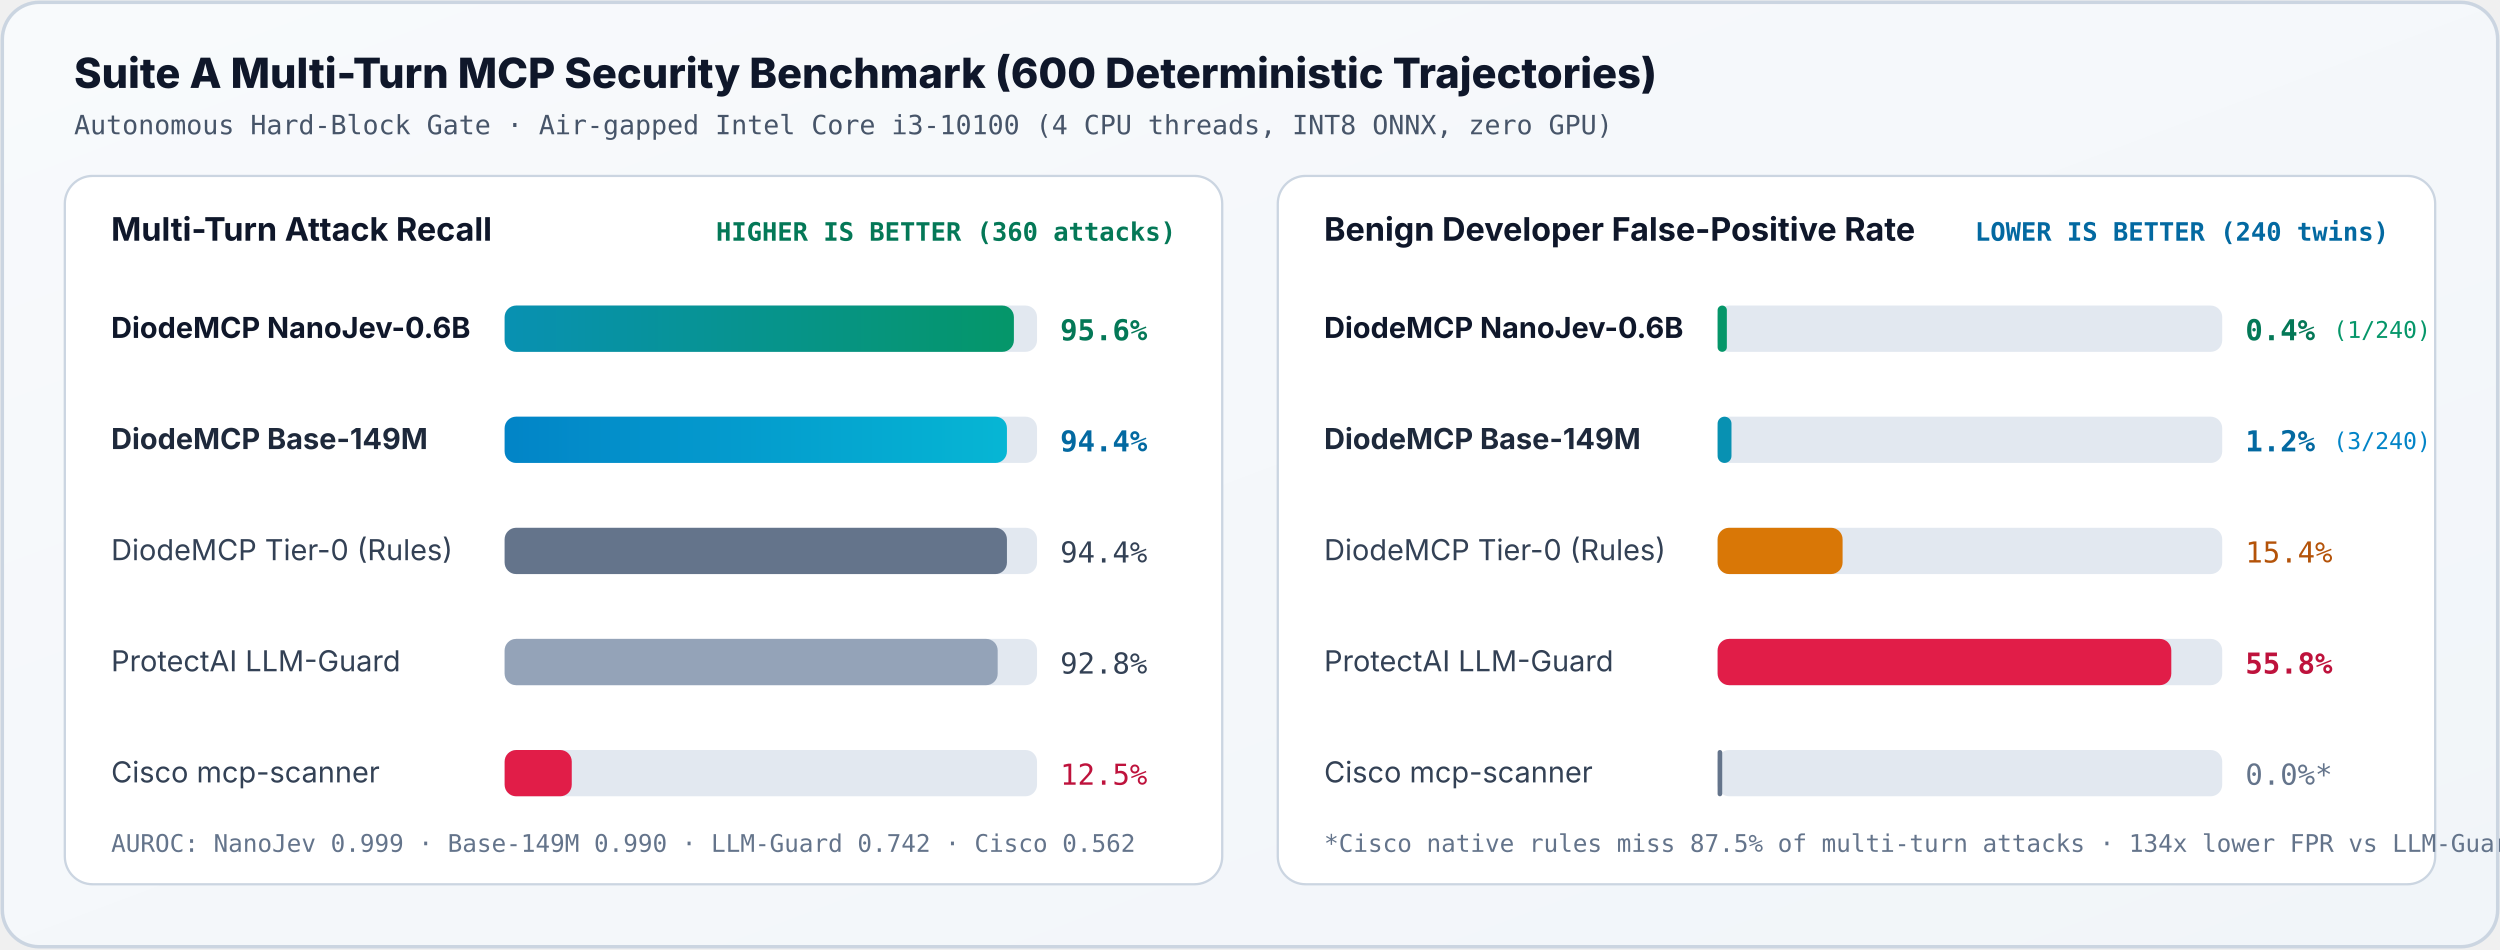
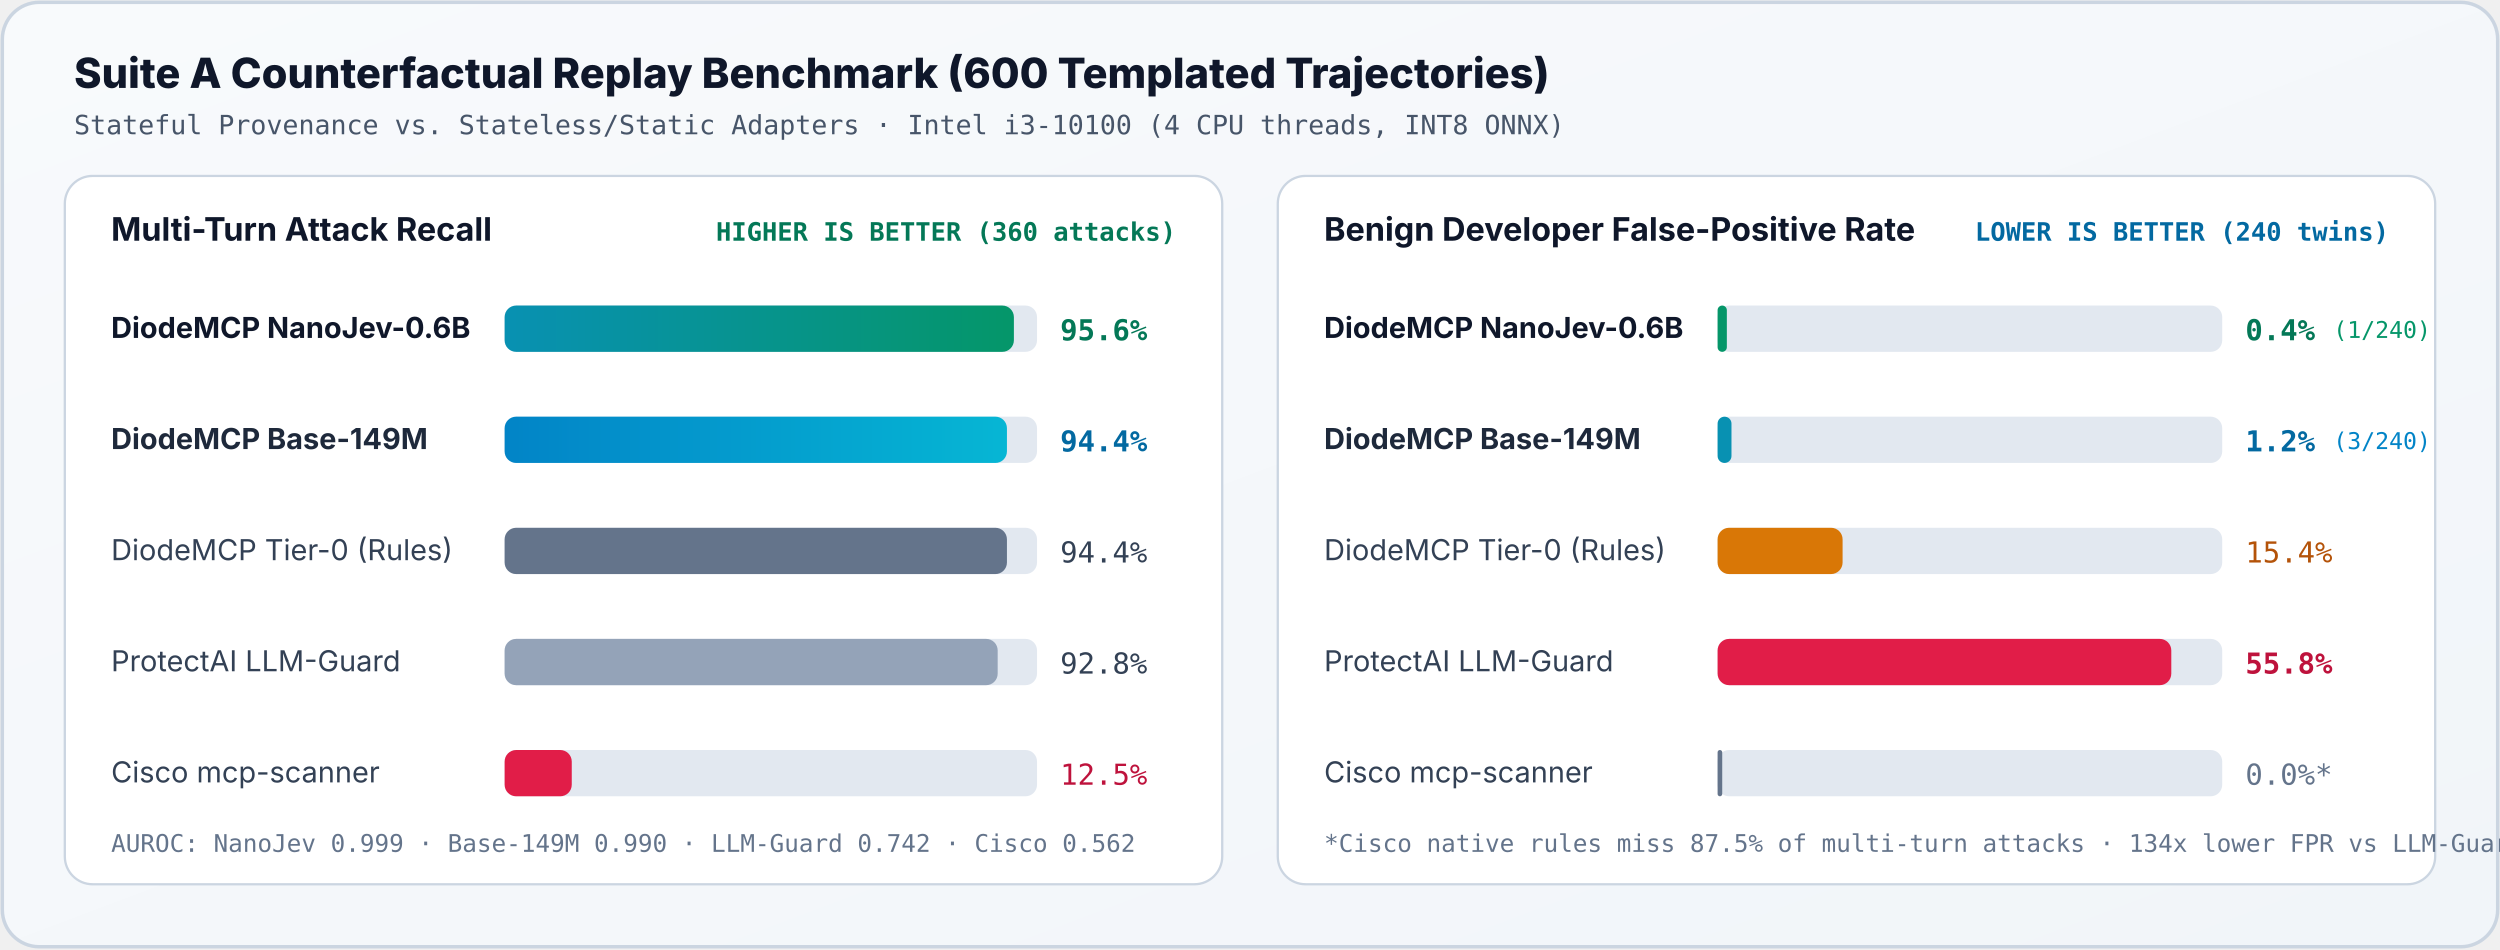
<svg xmlns="http://www.w3.org/2000/svg" width="1080" height="410" viewBox="0 0 1080 410" role="img" aria-label="DiodeMCP v2 Suite A Benchmark Comparison: Attack Recall vs Benign Developer False Positive Rate">
  <defs>
    <linearGradient id="benchBgL" x1="0" y1="0" x2="1" y2="1">
      <stop offset="0%" stop-color="#f8fafc" />
      <stop offset="100%" stop-color="#f1f5f9" />
    </linearGradient>
    <linearGradient id="barNanoL" x1="0" y1="0" x2="1" y2="0">
      <stop offset="0%" stop-color="#0891b2" />
      <stop offset="100%" stop-color="#059669" />
    </linearGradient>
    <linearGradient id="barBaseL" x1="0" y1="0" x2="1" y2="0">
      <stop offset="0%" stop-color="#0284c7" />
      <stop offset="100%" stop-color="#06b6d4" />
    </linearGradient>
  </defs>
  <rect x="1" y="1" width="1078" height="408" rx="16" fill="url(#benchBgL)" stroke="#cbd5e1" stroke-width="1.5" />
-   <text x="32" y="38" fill="#0f172a" font-family="ui-sans-serif, -apple-system, BlinkMacSystemFont, 'Segoe UI', sans-serif" font-size="18" font-weight="800">Suite A Multi-Turn MCP Security Benchmark (600 Deterministic Trajectories)</text>
-   <text x="32" y="58" fill="#475569" font-family="ui-monospace, SFMono-Regular, Menlo, Consolas, monospace" font-size="11.5">Autonomous Hard-Block Gate · Air-gapped Intel Core i3-10100 (4 CPU threads, INT8 ONNX, zero GPU)</text>
+   <text x="32" y="38" fill="#0f172a" font-family="ui-sans-serif, -apple-system, BlinkMacSystemFont, 'Segoe UI', sans-serif" font-size="18" font-weight="800">Suite A Counterfactual Replay Benchmark (600 Templated Trajectories)</text>
+   <text x="32" y="58" fill="#475569" font-family="ui-monospace, SFMono-Regular, Menlo, Consolas, monospace" font-size="11.5">Stateful Provenance vs. Stateless/Static Adapters · Intel i3-10100 (4 CPU threads, INT8 ONNX)</text>
  <rect x="28" y="76" width="500" height="306" rx="12" fill="#ffffff" stroke="#cbd5e1" />
  <text x="48" y="104" fill="#0f172a" font-family="ui-sans-serif, -apple-system, BlinkMacSystemFont, 'Segoe UI', sans-serif" font-size="14" font-weight="700">Multi-Turn Attack Recall</text>
  <text x="508" y="104" text-anchor="end" fill="#047857" font-family="ui-monospace, SFMono-Regular, Menlo, Consolas, monospace" font-size="11" font-weight="700">HIGHER IS BETTER (360 attacks)</text>
  <text x="48" y="146" fill="#0f172a" font-family="ui-sans-serif, -apple-system, BlinkMacSystemFont, 'Segoe UI', sans-serif" font-size="12.5" font-weight="700">DiodeMCP NanoJev-0.6B</text>
  <rect x="218" y="132" width="230" height="20" rx="5" fill="#e2e8f0" />
  <rect x="218" y="132" width="220" height="20" rx="5" fill="url(#barNanoL)" />
  <text x="458" y="147" fill="#047857" font-family="ui-monospace, SFMono-Regular, Menlo, Consolas, monospace" font-size="12.5" font-weight="700">95.6%</text>
  <text x="48" y="194" fill="#1e293b" font-family="ui-sans-serif, -apple-system, BlinkMacSystemFont, 'Segoe UI', sans-serif" font-size="12.5" font-weight="700">DiodeMCP Base-149M</text>
  <rect x="218" y="180" width="230" height="20" rx="5" fill="#e2e8f0" />
  <rect x="218" y="180" width="217" height="20" rx="5" fill="url(#barBaseL)" />
  <text x="458" y="195" fill="#0369a1" font-family="ui-monospace, SFMono-Regular, Menlo, Consolas, monospace" font-size="12.5" font-weight="700">94.4%</text>
  <text x="48" y="242" fill="#334155" font-family="ui-sans-serif, -apple-system, BlinkMacSystemFont, 'Segoe UI', sans-serif" font-size="12.5">DiodeMCP Tier-0 (Rules)</text>
  <rect x="218" y="228" width="230" height="20" rx="5" fill="#e2e8f0" />
  <rect x="218" y="228" width="217" height="20" rx="5" fill="#64748b" />
  <text x="458" y="243" fill="#334155" font-family="ui-monospace, SFMono-Regular, Menlo, Consolas, monospace" font-size="12.5">94.4%</text>
  <text x="48" y="290" fill="#334155" font-family="ui-sans-serif, -apple-system, BlinkMacSystemFont, 'Segoe UI', sans-serif" font-size="12.5">ProtectAI LLM-Guard</text>
  <rect x="218" y="276" width="230" height="20" rx="5" fill="#e2e8f0" />
  <rect x="218" y="276" width="213" height="20" rx="5" fill="#94a3b8" />
  <text x="458" y="291" fill="#334155" font-family="ui-monospace, SFMono-Regular, Menlo, Consolas, monospace" font-size="12.5">92.8%</text>
  <text x="48" y="338" fill="#334155" font-family="ui-sans-serif, -apple-system, BlinkMacSystemFont, 'Segoe UI', sans-serif" font-size="12.5">Cisco mcp-scanner</text>
  <rect x="218" y="324" width="230" height="20" rx="5" fill="#e2e8f0" />
  <rect x="218" y="324" width="29" height="20" rx="5" fill="#e11d48" />
  <text x="458" y="339" fill="#be123c" font-family="ui-monospace, SFMono-Regular, Menlo, Consolas, monospace" font-size="12.5">12.5%</text>
  <text x="48" y="368" fill="#64748b" font-family="ui-monospace, SFMono-Regular, Menlo, Consolas, monospace" font-size="10.5">AUROC: NanoJev 0.999 · Base-149M 0.990 · LLM-Guard 0.742 · Cisco 0.562</text>
  <rect x="552" y="76" width="500" height="306" rx="12" fill="#ffffff" stroke="#cbd5e1" />
  <text x="572" y="104" fill="#0f172a" font-family="ui-sans-serif, -apple-system, BlinkMacSystemFont, 'Segoe UI', sans-serif" font-size="14" font-weight="700">Benign Developer False-Positive Rate</text>
  <text x="1032" y="104" text-anchor="end" fill="#0369a1" font-family="ui-monospace, SFMono-Regular, Menlo, Consolas, monospace" font-size="11" font-weight="700">LOWER IS BETTER (240 twins)</text>
  <text x="572" y="146" fill="#0f172a" font-family="ui-sans-serif, -apple-system, BlinkMacSystemFont, 'Segoe UI', sans-serif" font-size="12.5" font-weight="700">DiodeMCP NanoJev-0.6B</text>
  <rect x="742" y="132" width="218" height="20" rx="5" fill="#e2e8f0" />
  <rect x="742" y="132" width="4" height="20" rx="2" fill="#059669" />
  <text x="970" y="147" fill="#047857" font-family="ui-monospace, SFMono-Regular, Menlo, Consolas, monospace" font-size="12.5" font-weight="700">0.4%</text>
  <text x="1008" y="146" fill="#059669" font-family="ui-monospace, SFMono-Regular, Menlo, Consolas, monospace" font-size="10">(1/240)</text>
  <text x="572" y="194" fill="#1e293b" font-family="ui-sans-serif, -apple-system, BlinkMacSystemFont, 'Segoe UI', sans-serif" font-size="12.5" font-weight="700">DiodeMCP Base-149M</text>
  <rect x="742" y="180" width="218" height="20" rx="5" fill="#e2e8f0" />
  <rect x="742" y="180" width="6" height="20" rx="3" fill="#0891b2" />
  <text x="970" y="195" fill="#0369a1" font-family="ui-monospace, SFMono-Regular, Menlo, Consolas, monospace" font-size="12.5" font-weight="700">1.2%</text>
  <text x="1008" y="194" fill="#0284c7" font-family="ui-monospace, SFMono-Regular, Menlo, Consolas, monospace" font-size="10">(3/240)</text>
  <text x="572" y="242" fill="#334155" font-family="ui-sans-serif, -apple-system, BlinkMacSystemFont, 'Segoe UI', sans-serif" font-size="12.5">DiodeMCP Tier-0 (Rules)</text>
  <rect x="742" y="228" width="218" height="20" rx="5" fill="#e2e8f0" />
  <rect x="742" y="228" width="54" height="20" rx="5" fill="#d97706" />
  <text x="970" y="243" fill="#b45309" font-family="ui-monospace, SFMono-Regular, Menlo, Consolas, monospace" font-size="12.5">15.4%</text>
  <text x="572" y="290" fill="#334155" font-family="ui-sans-serif, -apple-system, BlinkMacSystemFont, 'Segoe UI', sans-serif" font-size="12.5">ProtectAI LLM-Guard</text>
  <rect x="742" y="276" width="218" height="20" rx="5" fill="#e2e8f0" />
  <rect x="742" y="276" width="196" height="20" rx="5" fill="#e11d48" />
  <text x="970" y="291" fill="#be123c" font-family="ui-monospace, SFMono-Regular, Menlo, Consolas, monospace" font-size="12.5" font-weight="700">55.8%</text>
  <text x="572" y="338" fill="#334155" font-family="ui-sans-serif, -apple-system, BlinkMacSystemFont, 'Segoe UI', sans-serif" font-size="12.5">Cisco mcp-scanner</text>
  <rect x="742" y="324" width="218" height="20" rx="5" fill="#e2e8f0" />
  <rect x="742" y="324" width="2" height="20" rx="1" fill="#64748b" />
  <text x="970" y="339" fill="#64748b" font-family="ui-monospace, SFMono-Regular, Menlo, Consolas, monospace" font-size="12.5">0.0%*</text>
  <text x="572" y="368" fill="#64748b" font-family="ui-monospace, SFMono-Regular, Menlo, Consolas, monospace" font-size="10.5">*Cisco native rules miss 87.5% of multi-turn attacks · 134x lower FPR vs LLM-Guard</text>
</svg>
